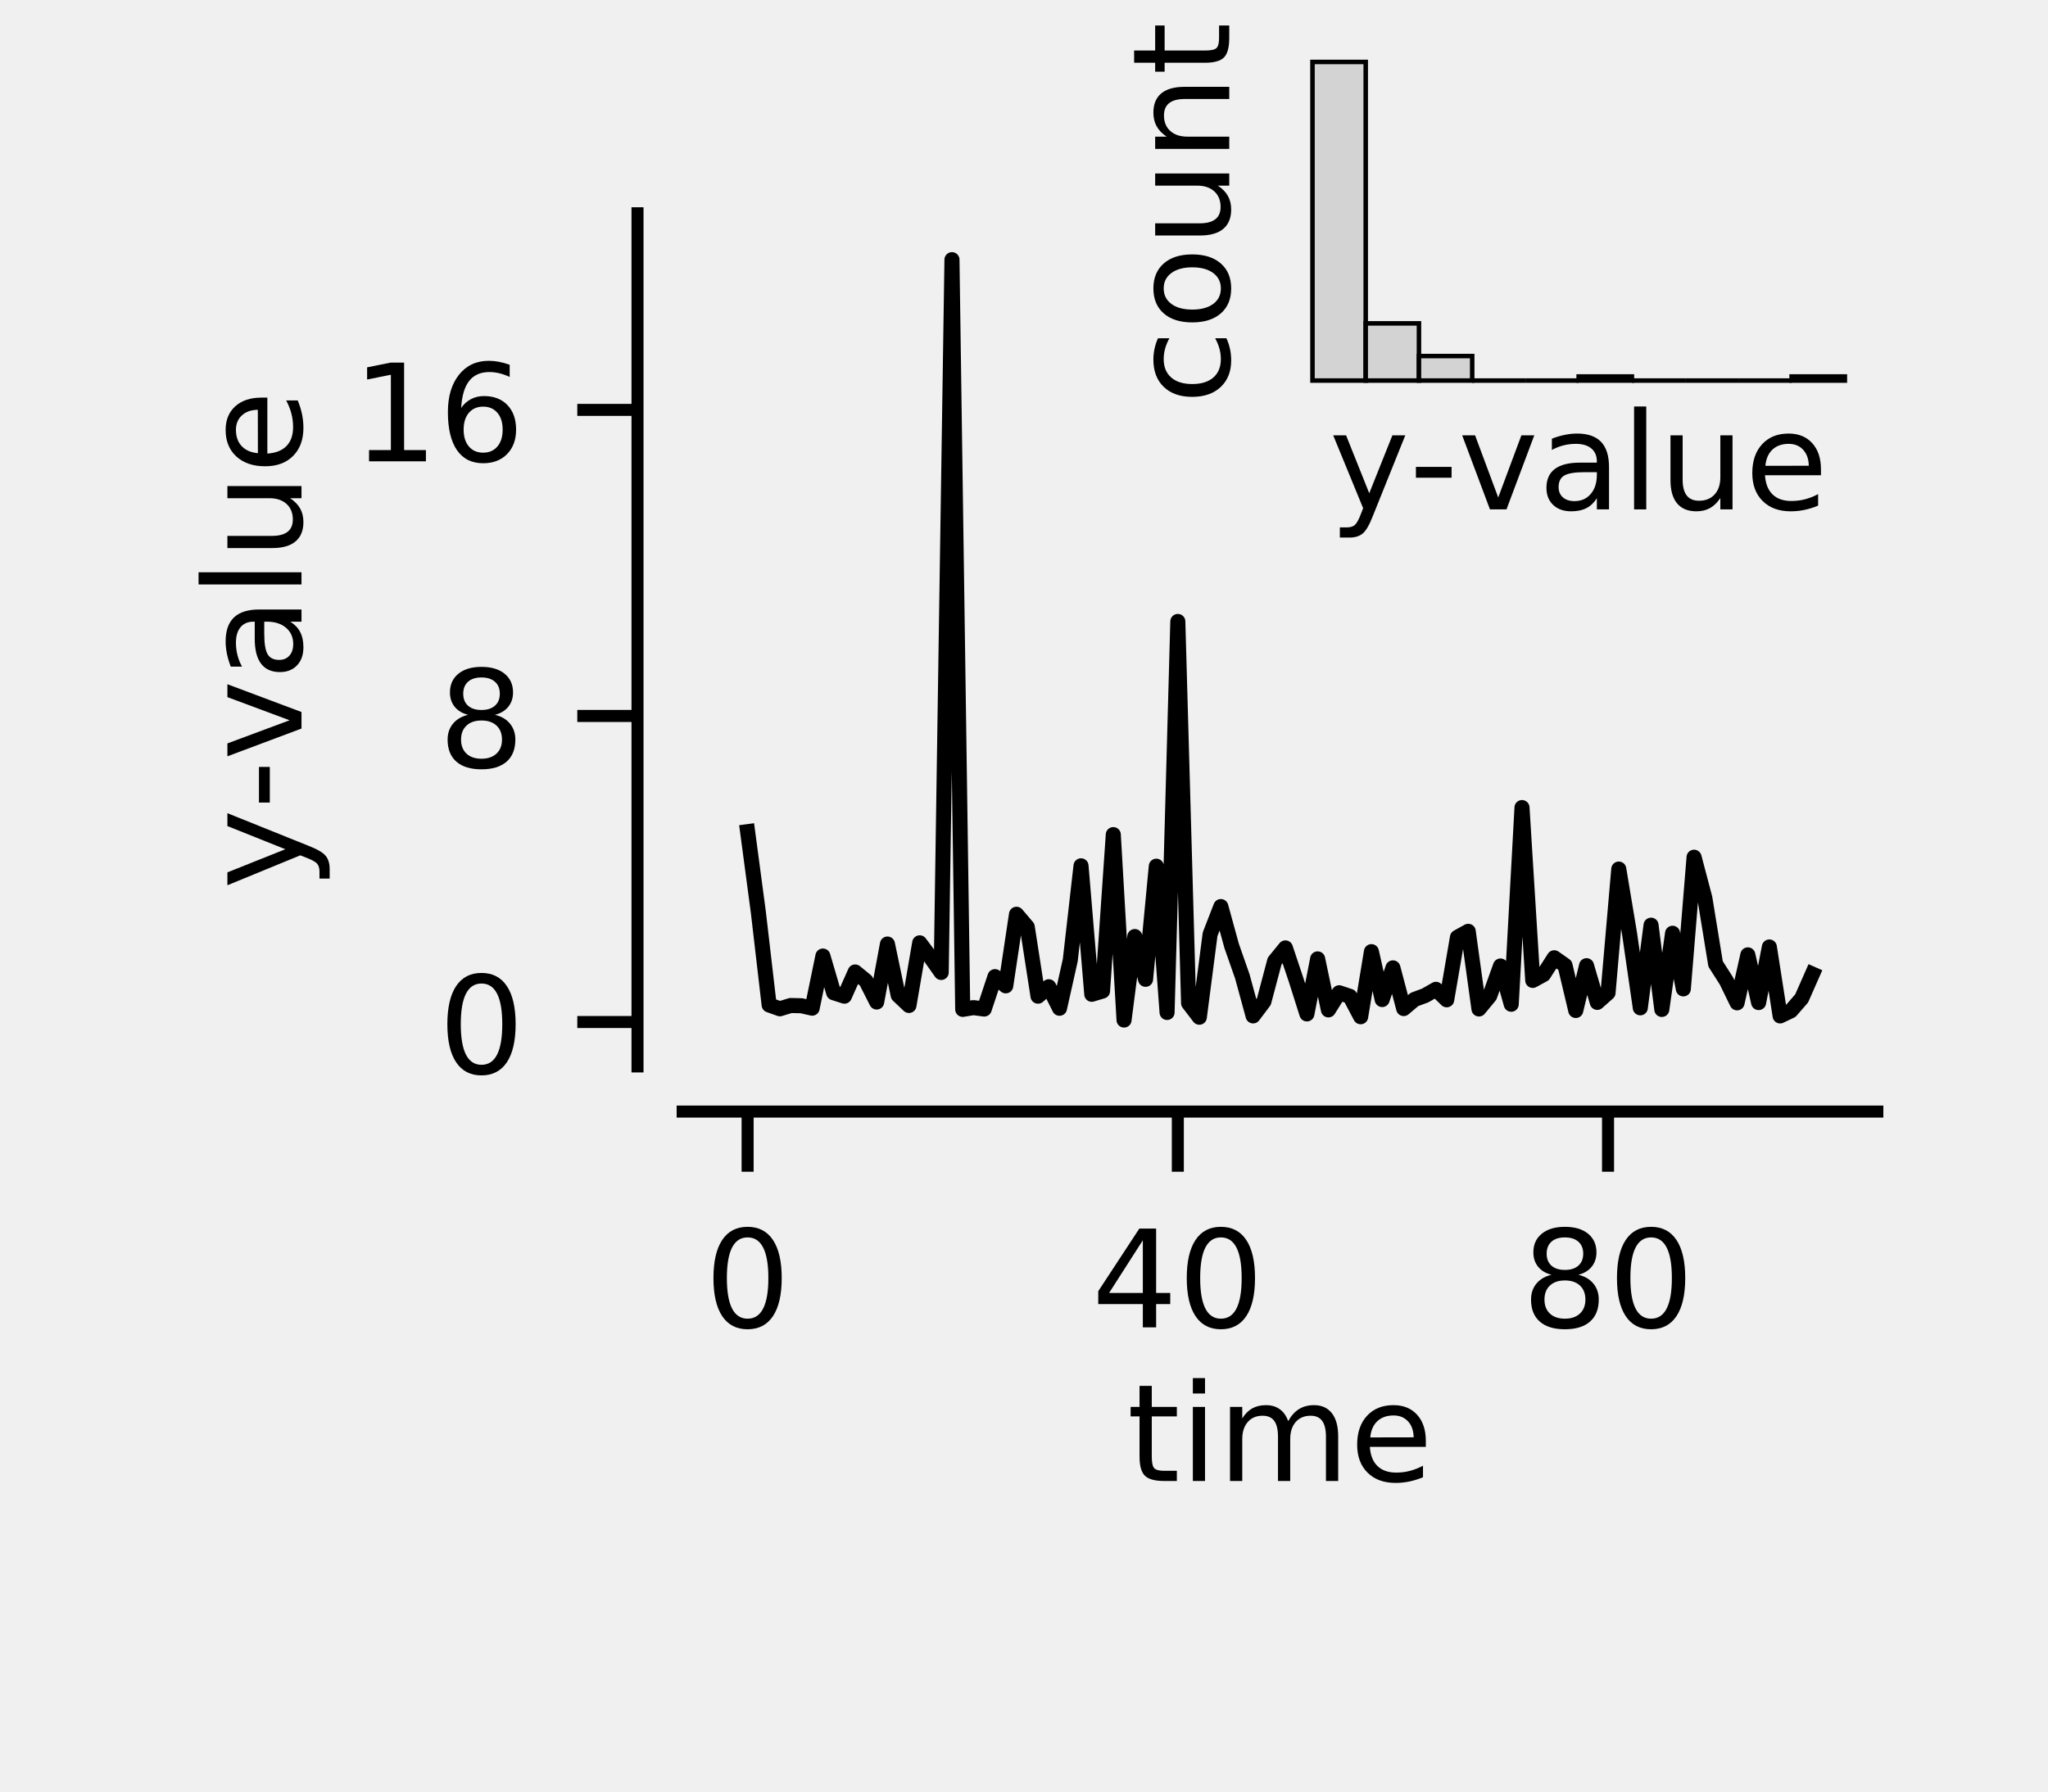
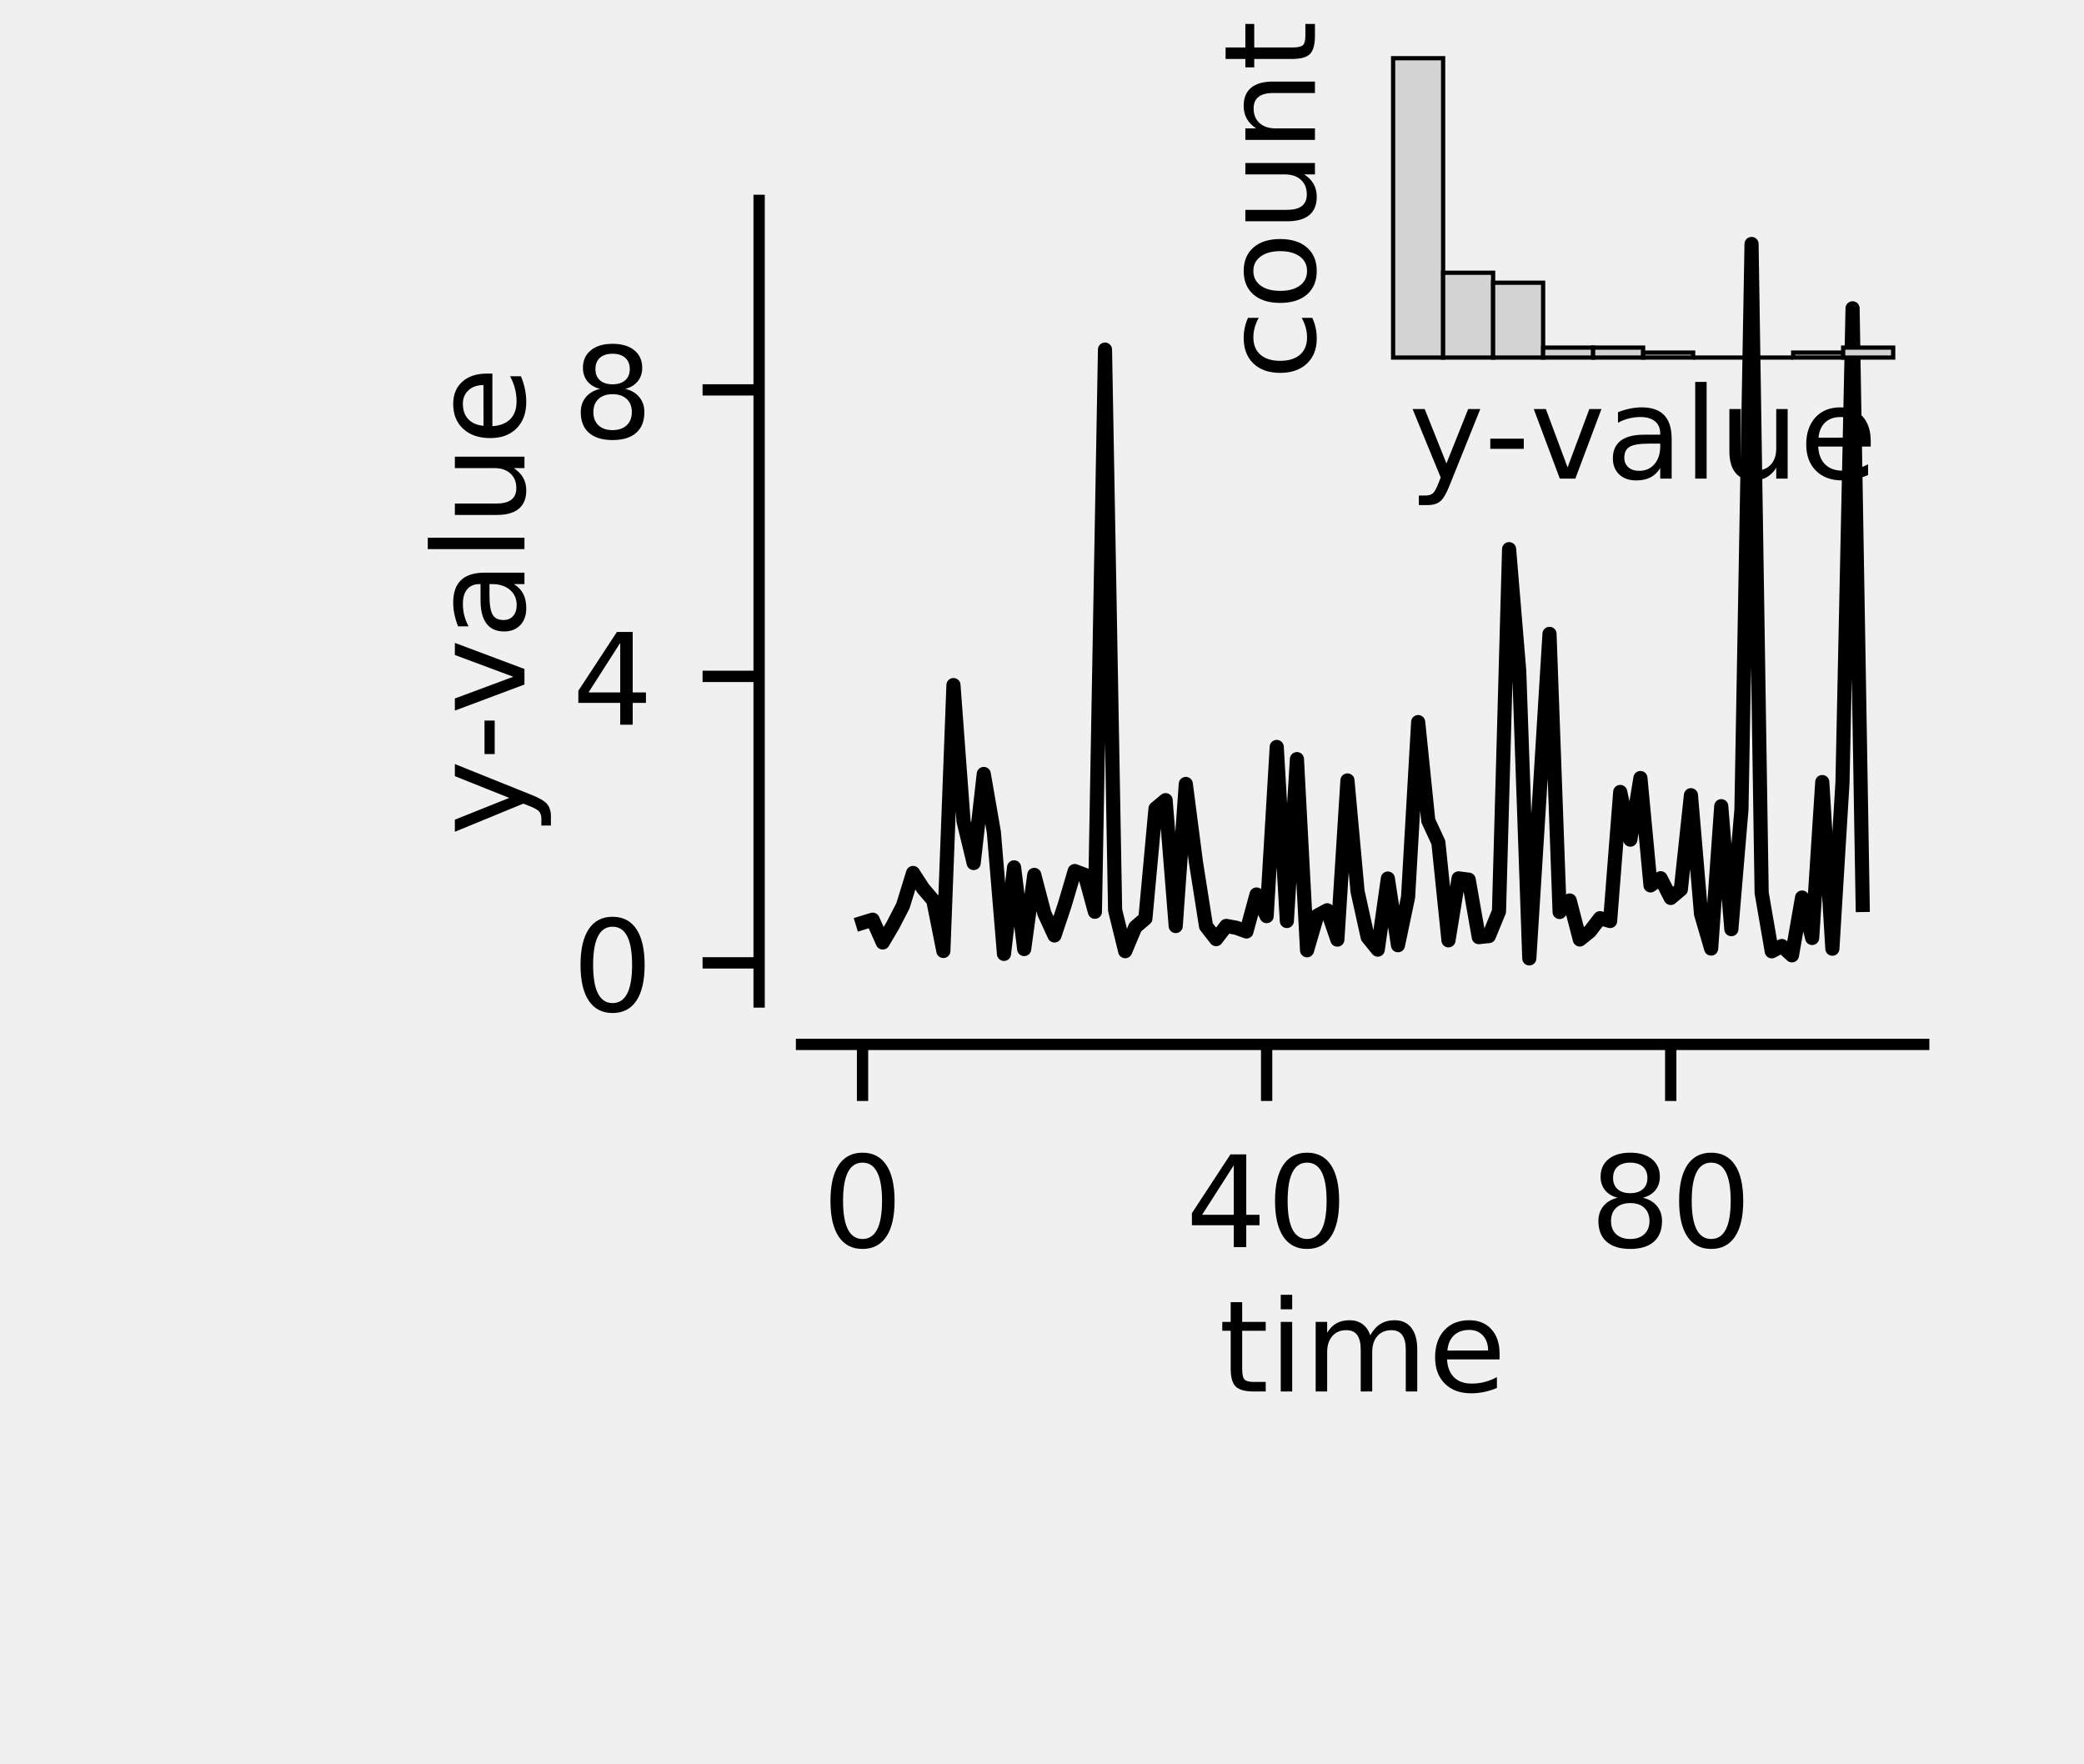
- <svg xmlns="http://www.w3.org/2000/svg" xmlns:xlink="http://www.w3.org/1999/xlink" height="119.055pt" version="1.1" viewBox="0 0 136.063 119.055" width="136.063pt">
+ <svg xmlns="http://www.w3.org/2000/svg" xmlns:xlink="http://www.w3.org/1999/xlink" height="124.724pt" version="1.1" viewBox="0 0 147.402 124.724" width="147.402pt">
  <defs>
    <style type="text/css">
*{stroke-linecap:butt;stroke-linejoin:round;}
  </style>
  </defs>
  <g id="figure_1">
    <g id="patch_1">
-       <path d="M 0 119.055  L 136.063 119.055  L 136.063 0  L 0 0  z " style="fill:none;" />
+       <path d="M 0 124.724  L 147.402 124.724  L 147.402 0  L 0 0  z " style="fill:none;" />
    </g>
    <g id="axes_1">
      <g id="patch_2">
-         <path d="M 45.354 70.866  L 124.724 70.866  L 124.724 14.173  L 45.354 14.173  z " style="fill:none;" />
+         <path d="M 56.693 70.866  L 136.063 70.866  L 136.063 14.173  L 56.693 14.173  z " style="fill:none;" />
      </g>
      <g id="matplotlib.axis_1">
        <g id="xtick_1">
          <g id="line2d_1">
            <defs>
-               <path d="M 0 0  L 0 4  " id="mb144201854" style="stroke:#000000;stroke-width:0.8;" />
-             </defs>
-             <g>
-               <use style="stroke:#000000;stroke-width:0.8;" x="49.669" xlink:href="#mb144201854" y="73.866" />
+               <path d="M 0 0  L 0 4  " id="m87142dfca2" style="stroke:#000000;stroke-width:0.8;" />
+             </defs>
+             <g>
+               <use style="stroke:#000000;stroke-width:0.8;" x="61.008" xlink:href="#m87142dfca2" y="73.866" />
            </g>
          </g>
          <g id="text_1">
            <defs>
              <path d="M 31.781 66.406  Q 24.172 66.406 20.328 58.906  Q 16.5 51.422 16.5 36.375  Q 16.5 21.391 20.328 13.891  Q 24.172 6.391 31.781 6.391  Q 39.453 6.391 43.281 13.891  Q 47.125 21.391 47.125 36.375  Q 47.125 51.422 43.281 58.906  Q 39.453 66.406 31.781 66.406  z M 31.781 74.219  Q 44.047 74.219 50.516 64.516  Q 56.984 54.828 56.984 36.375  Q 56.984 17.969 50.516 8.266  Q 44.047 -1.422 31.781 -1.422  Q 19.531 -1.422 13.062 8.266  Q 6.594 17.969 6.594 36.375  Q 6.594 54.828 13.062 64.516  Q 19.531 74.219 31.781 74.219  z " id="DejaVuSans-48" />
            </defs>
-             <g transform="translate(46.80633 88.20473)scale(0.09 -0.09)">
+             <g transform="translate(58.14492 88.20473)scale(0.09 -0.09)">
              <use xlink:href="#DejaVuSans-48" />
            </g>
          </g>
        </g>
        <g id="xtick_2">
          <g id="line2d_2">
            <g>
-               <use style="stroke:#000000;stroke-width:0.8;" x="78.251" xlink:href="#mb144201854" y="73.866" />
+               <use style="stroke:#000000;stroke-width:0.8;" x="89.59" xlink:href="#m87142dfca2" y="73.866" />
            </g>
          </g>
          <g id="text_2">
            <defs>
              <path d="M 37.797 64.312  L 12.891 25.391  L 37.797 25.391  z M 35.203 72.906  L 47.609 72.906  L 47.609 25.391  L 58.016 25.391  L 58.016 17.188  L 47.609 17.188  L 47.609 0  L 37.797 0  L 37.797 17.188  L 4.891 17.188  L 4.891 26.703  z " id="DejaVuSans-52" />
            </defs>
-             <g transform="translate(72.52496 88.20473)scale(0.09 -0.09)">
+             <g transform="translate(83.86354 88.20473)scale(0.09 -0.09)">
              <use xlink:href="#DejaVuSans-52" />
              <use x="63.623" xlink:href="#DejaVuSans-48" />
            </g>
          </g>
        </g>
        <g id="xtick_3">
          <g id="line2d_3">
            <g>
-               <use style="stroke:#000000;stroke-width:0.8;" x="106.833" xlink:href="#mb144201854" y="73.866" />
+               <use style="stroke:#000000;stroke-width:0.8;" x="118.172" xlink:href="#m87142dfca2" y="73.866" />
            </g>
          </g>
          <g id="text_3">
            <defs>
              <path d="M 31.781 34.625  Q 24.75 34.625 20.719 30.859  Q 16.703 27.094 16.703 20.516  Q 16.703 13.922 20.719 10.156  Q 24.75 6.391 31.781 6.391  Q 38.812 6.391 42.859 10.172  Q 46.922 13.969 46.922 20.516  Q 46.922 27.094 42.891 30.859  Q 38.875 34.625 31.781 34.625  z M 21.922 38.812  Q 15.578 40.375 12.031 44.719  Q 8.5 49.078 8.5 55.328  Q 8.5 64.062 14.719 69.141  Q 20.953 74.219 31.781 74.219  Q 42.672 74.219 48.875 69.141  Q 55.078 64.062 55.078 55.328  Q 55.078 49.078 51.531 44.719  Q 48 40.375 41.703 38.812  Q 48.828 37.156 52.797 32.312  Q 56.781 27.484 56.781 20.516  Q 56.781 9.906 50.312 4.234  Q 43.844 -1.422 31.781 -1.422  Q 19.734 -1.422 13.25 4.234  Q 6.781 9.906 6.781 20.516  Q 6.781 27.484 10.781 32.312  Q 14.797 37.156 21.922 38.812  z M 18.312 54.391  Q 18.312 48.734 21.844 45.562  Q 25.391 42.391 31.781 42.391  Q 38.141 42.391 41.719 45.562  Q 45.312 48.734 45.312 54.391  Q 45.312 60.062 41.719 63.234  Q 38.141 66.406 31.781 66.406  Q 25.391 66.406 21.844 63.234  Q 18.312 60.062 18.312 54.391  z " id="DejaVuSans-56" />
            </defs>
-             <g transform="translate(101.1067 88.20473)scale(0.09 -0.09)">
+             <g transform="translate(112.4453 88.20473)scale(0.09 -0.09)">
              <use xlink:href="#DejaVuSans-56" />
              <use x="63.623" xlink:href="#DejaVuSans-48" />
            </g>
          </g>
        </g>
        <g id="text_4">
          <defs>
            <path d="M 18.312 70.219  L 18.312 54.688  L 36.812 54.688  L 36.812 47.703  L 18.312 47.703  L 18.312 18.016  Q 18.312 11.328 20.141 9.422  Q 21.969 7.516 27.594 7.516  L 36.812 7.516  L 36.812 0  L 27.594 0  Q 17.188 0 13.234 3.875  Q 9.281 7.766 9.281 18.016  L 9.281 47.703  L 2.688 47.703  L 2.688 54.688  L 9.281 54.688  L 9.281 70.219  z " id="DejaVuSans-116" />
            <path d="M 9.422 54.688  L 18.406 54.688  L 18.406 0  L 9.422 0  z M 9.422 75.984  L 18.406 75.984  L 18.406 64.594  L 9.422 64.594  z " id="DejaVuSans-105" />
            <path d="M 52 44.188  Q 55.375 50.25 60.062 53.125  Q 64.75 56 71.094 56  Q 79.641 56 84.281 50.016  Q 88.922 44.047 88.922 33.016  L 88.922 0  L 79.891 0  L 79.891 32.719  Q 79.891 40.578 77.094 44.375  Q 74.312 48.188 68.609 48.188  Q 61.625 48.188 57.562 43.547  Q 53.516 38.922 53.516 30.906  L 53.516 0  L 44.484 0  L 44.484 32.719  Q 44.484 40.625 41.703 44.406  Q 38.922 48.188 33.109 48.188  Q 26.219 48.188 22.156 43.531  Q 18.109 38.875 18.109 30.906  L 18.109 0  L 9.078 0  L 9.078 54.688  L 18.109 54.688  L 18.109 46.188  Q 21.188 51.219 25.484 53.609  Q 29.781 56 35.688 56  Q 41.656 56 45.828 52.969  Q 50 49.953 52 44.188  z " id="DejaVuSans-109" />
            <path d="M 56.203 29.594  L 56.203 25.203  L 14.891 25.203  Q 15.484 15.922 20.484 11.062  Q 25.484 6.203 34.422 6.203  Q 39.594 6.203 44.453 7.469  Q 49.312 8.734 54.109 11.281  L 54.109 2.781  Q 49.266 0.734 44.188 -0.344  Q 39.109 -1.422 33.891 -1.422  Q 20.797 -1.422 13.156 6.188  Q 5.516 13.812 5.516 26.812  Q 5.516 40.234 12.766 48.109  Q 20.016 56 32.328 56  Q 43.359 56 49.781 48.891  Q 56.203 41.797 56.203 29.594  z M 47.219 32.234  Q 47.125 39.594 43.094 43.984  Q 39.062 48.391 32.422 48.391  Q 24.906 48.391 20.391 44.141  Q 15.875 39.891 15.188 32.172  z " id="DejaVuSans-101" />
          </defs>
-           <g transform="translate(74.87289 98.41505)scale(0.09 -0.09)">
+           <g transform="translate(86.21147 98.41505)scale(0.09 -0.09)">
            <use xlink:href="#DejaVuSans-116" />
            <use x="39.209" xlink:href="#DejaVuSans-105" />
            <use x="66.992" xlink:href="#DejaVuSans-109" />
            <use x="164.404" xlink:href="#DejaVuSans-101" />
          </g>
        </g>
      </g>
      <g id="matplotlib.axis_2">
        <g id="ytick_1">
          <g id="line2d_4">
            <defs>
-               <path d="M 0 0  L -4 0  " id="m65de386ca4" style="stroke:#000000;stroke-width:0.8;" />
-             </defs>
-             <g>
-               <use style="stroke:#000000;stroke-width:0.8;" x="42.354" xlink:href="#m65de386ca4" y="67.915" />
+               <path d="M 0 0  L -4 0  " id="mad93ac92d7" style="stroke:#000000;stroke-width:0.8;" />
+             </defs>
+             <g>
+               <use style="stroke:#000000;stroke-width:0.8;" x="53.693" xlink:href="#mad93ac92d7" y="68.1" />
            </g>
          </g>
          <g id="text_5">
-             <g transform="translate(29.12808 71.33382)scale(0.09 -0.09)">
+             <g transform="translate(40.46666 71.51921)scale(0.09 -0.09)">
              <use xlink:href="#DejaVuSans-48" />
            </g>
          </g>
        </g>
        <g id="ytick_2">
          <g id="line2d_5">
            <g>
-               <use style="stroke:#000000;stroke-width:0.8;" x="42.354" xlink:href="#m65de386ca4" y="47.576" />
+               <use style="stroke:#000000;stroke-width:0.8;" x="53.693" xlink:href="#mad93ac92d7" y="47.838" />
            </g>
          </g>
          <g id="text_6">
-             <g transform="translate(29.12808 50.99489)scale(0.09 -0.09)">
-               <use xlink:href="#DejaVuSans-56" />
+             <g transform="translate(40.46666 51.25749)scale(0.09 -0.09)">
+               <use xlink:href="#DejaVuSans-52" />
            </g>
          </g>
        </g>
        <g id="ytick_3">
          <g id="line2d_6">
            <g>
-               <use style="stroke:#000000;stroke-width:0.8;" x="42.354" xlink:href="#m65de386ca4" y="27.237" />
+               <use style="stroke:#000000;stroke-width:0.8;" x="53.693" xlink:href="#mad93ac92d7" y="27.576" />
            </g>
          </g>
          <g id="text_7">
-             <defs>
-               <path d="M 12.406 8.297  L 28.516 8.297  L 28.516 63.922  L 10.984 60.406  L 10.984 69.391  L 28.422 72.906  L 38.281 72.906  L 38.281 8.297  L 54.391 8.297  L 54.391 0  L 12.406 0  z " id="DejaVuSans-49" />
-               <path d="M 33.016 40.375  Q 26.375 40.375 22.484 35.828  Q 18.609 31.297 18.609 23.391  Q 18.609 15.531 22.484 10.953  Q 26.375 6.391 33.016 6.391  Q 39.656 6.391 43.531 10.953  Q 47.406 15.531 47.406 23.391  Q 47.406 31.297 43.531 35.828  Q 39.656 40.375 33.016 40.375  z M 52.594 71.297  L 52.594 62.312  Q 48.875 64.062 45.094 64.984  Q 41.312 65.922 37.594 65.922  Q 27.828 65.922 22.672 59.328  Q 17.531 52.734 16.797 39.406  Q 19.672 43.656 24.016 45.922  Q 28.375 48.188 33.594 48.188  Q 44.578 48.188 50.953 41.516  Q 57.328 34.859 57.328 23.391  Q 57.328 12.156 50.688 5.359  Q 44.047 -1.422 33.016 -1.422  Q 20.359 -1.422 13.672 8.266  Q 6.984 17.969 6.984 36.375  Q 6.984 53.656 15.188 63.938  Q 23.391 74.219 37.203 74.219  Q 40.922 74.219 44.703 73.484  Q 48.484 72.75 52.594 71.297  z " id="DejaVuSans-54" />
-             </defs>
-             <g transform="translate(23.40183 30.65596)scale(0.09 -0.09)">
-               <use xlink:href="#DejaVuSans-49" />
-               <use x="63.623" xlink:href="#DejaVuSans-54" />
+             <g transform="translate(40.46666 30.99576)scale(0.09 -0.09)">
+               <use xlink:href="#DejaVuSans-56" />
            </g>
          </g>
        </g>
        <g id="text_8">
          <defs>
            <path d="M 32.172 -5.078  Q 28.375 -14.844 24.75 -17.812  Q 21.141 -20.797 15.094 -20.797  L 7.906 -20.797  L 7.906 -13.281  L 13.188 -13.281  Q 16.891 -13.281 18.938 -11.516  Q 21 -9.766 23.484 -3.219  L 25.094 0.875  L 2.984 54.688  L 12.5 54.688  L 29.594 11.922  L 46.688 54.688  L 56.203 54.688  z " id="DejaVuSans-121" />
            <path d="M 4.891 31.391  L 31.203 31.391  L 31.203 23.391  L 4.891 23.391  z " id="DejaVuSans-45" />
            <path d="M 2.984 54.688  L 12.5 54.688  L 29.594 8.797  L 46.688 54.688  L 56.203 54.688  L 35.688 0  L 23.484 0  z " id="DejaVuSans-118" />
            <path d="M 34.281 27.484  Q 23.391 27.484 19.188 25  Q 14.984 22.516 14.984 16.5  Q 14.984 11.719 18.141 8.906  Q 21.297 6.109 26.703 6.109  Q 34.188 6.109 38.703 11.406  Q 43.219 16.703 43.219 25.484  L 43.219 27.484  z M 52.203 31.203  L 52.203 0  L 43.219 0  L 43.219 8.297  Q 40.141 3.328 35.547 0.953  Q 30.953 -1.422 24.312 -1.422  Q 15.922 -1.422 10.953 3.297  Q 6 8.016 6 15.922  Q 6 25.141 12.172 29.828  Q 18.359 34.516 30.609 34.516  L 43.219 34.516  L 43.219 35.406  Q 43.219 41.609 39.141 45  Q 35.062 48.391 27.688 48.391  Q 23 48.391 18.547 47.266  Q 14.109 46.141 10.016 43.891  L 10.016 52.203  Q 14.938 54.109 19.578 55.047  Q 24.219 56 28.609 56  Q 40.484 56 46.344 49.844  Q 52.203 43.703 52.203 31.203  z " id="DejaVuSans-97" />
            <path d="M 9.422 75.984  L 18.406 75.984  L 18.406 0  L 9.422 0  z " id="DejaVuSans-108" />
            <path d="M 8.5 21.578  L 8.5 54.688  L 17.484 54.688  L 17.484 21.922  Q 17.484 14.156 20.5 10.266  Q 23.531 6.391 29.594 6.391  Q 36.859 6.391 41.078 11.031  Q 45.312 15.672 45.312 23.688  L 45.312 54.688  L 54.297 54.688  L 54.297 0  L 45.312 0  L 45.312 8.406  Q 42.047 3.422 37.719 1  Q 33.406 -1.422 27.688 -1.422  Q 18.266 -1.422 13.375 4.438  Q 8.5 10.297 8.5 21.578  z M 31.109 56  z " id="DejaVuSans-117" />
          </defs>
-           <g transform="translate(20.03011 59.09656)rotate(-90)scale(0.09 -0.09)">
+           <g transform="translate(37.09495 59.09656)rotate(-90)scale(0.09 -0.09)">
            <use xlink:href="#DejaVuSans-121" />
            <use x="59.164" xlink:href="#DejaVuSans-45" />
            <use x="95.217" xlink:href="#DejaVuSans-118" />
            <use x="154.396" xlink:href="#DejaVuSans-97" />
            <use x="215.676" xlink:href="#DejaVuSans-108" />
            <use x="243.459" xlink:href="#DejaVuSans-117" />
            <use x="306.838" xlink:href="#DejaVuSans-101" />
          </g>
        </g>
      </g>
      <g id="line2d_7">
-         <path clip-path="url(#p20ebd10521)" d="M 49.669 55.266  L 50.384 60.631  L 51.099 66.781  L 51.813 67.037  L 52.528 66.818  L 53.242 66.834  L 53.957 66.995  L 54.671 63.531  L 55.386 65.969  L 56.1 66.198  L 56.815 64.59  L 57.529 65.174  L 58.244 66.587  L 58.959 62.733  L 59.673 66.14  L 60.388 66.815  L 61.102 62.653  L 61.817 63.612  L 62.531 64.622  L 63.246 17.255  L 63.96 67.075  L 64.675 66.958  L 65.389 67.053  L 66.104 64.899  L 66.819 65.512  L 67.533 60.754  L 68.248 61.596  L 68.962 66.198  L 69.677 65.571  L 70.391 67.001  L 71.106 63.803  L 71.82 57.535  L 72.535 66.073  L 73.249 65.859  L 73.964 55.462  L 74.678 67.784  L 75.393 62.235  L 76.108 65.077  L 76.822 57.56  L 77.537 67.28  L 78.251 41.297  L 78.966 66.664  L 79.68 67.596  L 80.395 62.083  L 81.109 60.243  L 81.824 62.849  L 82.538 64.889  L 83.253 67.509  L 83.968 66.558  L 84.682 63.868  L 85.397 62.99  L 86.111 65.121  L 86.826 67.377  L 87.54 63.72  L 88.255 67.109  L 88.969 65.97  L 89.684 66.21  L 90.398 67.565  L 91.113 63.239  L 91.828 66.422  L 92.542 64.317  L 93.257 67.021  L 93.971 66.417  L 94.686 66.152  L 95.4 65.742  L 96.115 66.439  L 96.829 62.285  L 97.544 61.888  L 98.258 67.048  L 98.973 66.179  L 99.688 64.192  L 100.402 66.734  L 101.117 53.664  L 101.831 65.151  L 102.546 64.76  L 103.26 63.646  L 103.975 64.15  L 104.689 67.149  L 105.404 64.172  L 106.118 66.611  L 106.833 65.975  L 107.547 57.751  L 108.262 62.037  L 108.977 66.972  L 109.691 61.48  L 110.406 67.08  L 111.12 62.017  L 111.835 65.714  L 112.549 56.964  L 113.264 59.672  L 113.978 64.055  L 114.693 65.176  L 115.407 66.64  L 116.122 63.453  L 116.837 66.623  L 117.551 62.928  L 118.266 67.511  L 118.98 67.17  L 119.695 66.348  L 120.409 64.73  " style="fill:none;stroke:#000000;stroke-linecap:square;" />
+         <path clip-path="url(#p3d886ad42c)" d="M 61.008 65.266  L 61.723 65.046  L 62.437 66.657  L 63.152 65.445  L 63.866 64.062  L 64.581 61.742  L 65.295 62.843  L 66.01 63.68  L 66.724 67.258  L 67.439 48.454  L 68.153 58.086  L 68.868 61.038  L 69.583 54.74  L 70.297 58.86  L 71.012 67.464  L 71.726 61.345  L 72.441 67.122  L 73.155 61.878  L 73.87 64.608  L 74.584 66.161  L 75.299 64.025  L 76.013 61.607  L 76.728 61.874  L 77.443 64.486  L 78.157 24.726  L 78.872 64.374  L 79.586 67.273  L 80.301 65.573  L 81.015 64.96  L 81.73 57.185  L 82.444 56.593  L 83.159 65.496  L 83.873 55.446  L 84.588 60.97  L 85.303 65.505  L 86.017 66.421  L 86.732 65.487  L 87.446 65.618  L 88.161 65.879  L 88.875 63.264  L 89.59 64.793  L 90.304 52.829  L 91.019 65.139  L 91.733 53.69  L 92.448 67.208  L 93.163 64.766  L 93.877 64.381  L 94.592 66.455  L 95.306 55.199  L 96.021 63.049  L 96.735 66.277  L 97.45 67.163  L 98.164 62.136  L 98.879 66.852  L 99.593 63.454  L 100.308 51.071  L 101.022 58.041  L 101.737 59.585  L 102.452 66.506  L 103.166 62.125  L 103.881 62.216  L 104.595 66.28  L 105.31 66.203  L 106.024 64.462  L 106.739 38.84  L 107.453 47.419  L 108.168 67.784  L 108.882 56.429  L 109.597 44.832  L 110.312 64.502  L 111.026 63.689  L 111.741 66.445  L 112.455 65.868  L 113.17 64.939  L 113.884 65.14  L 114.599 56.012  L 115.313 59.384  L 116.028 55.027  L 116.742 62.62  L 117.457 62.114  L 118.172 63.508  L 118.886 62.907  L 119.601 56.242  L 120.315 64.643  L 121.03 67.088  L 121.744 57.02  L 122.459 65.716  L 123.173 57.259  L 123.888 17.255  L 124.602 63.148  L 125.317 67.282  L 126.032 66.908  L 126.746 67.567  L 127.461 63.48  L 128.175 66.338  L 128.89 55.312  L 129.604 67.097  L 130.319 55.362  L 131.033 21.806  L 131.748 64.005  " style="fill:none;stroke:#000000;stroke-linecap:square;" />
      </g>
      <g id="line2d_8">
        <defs>
-           <path d="M 0 0  C 0 0 0 0 0 0  C 0 0 0 0 0 0  C 0 -0 0 -0 0 -0  C 0 -0 0 -0 0 -0  C -0 -0 -0 -0 -0 -0  C -0 -0 -0 -0 -0 0  C -0 0 -0 0 -0 0  C -0 0 -0 0 0 0  z " id="mf8f7ceb5ba" style="stroke:#ffffff;stroke-opacity:0.001;" />
+           <path d="M 0 0  C 0 0 0 0 0 0  C 0 0 0 0 0 0  C 0 -0 0 -0 0 -0  C 0 -0 0 -0 0 -0  C -0 -0 -0 -0 -0 -0  C -0 -0 -0 -0 -0 0  C -0 0 -0 0 -0 0  C -0 0 -0 0 0 0  z " id="md94138e143" style="stroke:#ffffff;stroke-opacity:0.001;" />
        </defs>
-         <g clip-path="url(#p20ebd10521)">
-           <use style="fill:#ffffff;fill-opacity:0.001;stroke:#ffffff;stroke-opacity:0.001;" x="85.039" xlink:href="#mf8f7ceb5ba" y="70.866" />
-           <use style="fill:#ffffff;fill-opacity:0.001;stroke:#ffffff;stroke-opacity:0.001;" x="85.039" xlink:href="#mf8f7ceb5ba" y="14.173" />
+         <g clip-path="url(#p3d886ad42c)">
+           <use style="fill:#ffffff;fill-opacity:0.001;stroke:#ffffff;stroke-opacity:0.001;" x="96.378" xlink:href="#md94138e143" y="70.866" />
+           <use style="fill:#ffffff;fill-opacity:0.001;stroke:#ffffff;stroke-opacity:0.001;" x="96.378" xlink:href="#md94138e143" y="14.173" />
        </g>
      </g>
      <g id="line2d_9">
-         <g clip-path="url(#p20ebd10521)">
-           <use style="fill:#ffffff;fill-opacity:0.001;stroke:#ffffff;stroke-opacity:0.001;" x="45.354" xlink:href="#mf8f7ceb5ba" y="42.52" />
-           <use style="fill:#ffffff;fill-opacity:0.001;stroke:#ffffff;stroke-opacity:0.001;" x="124.724" xlink:href="#mf8f7ceb5ba" y="42.52" />
+         <g clip-path="url(#p3d886ad42c)">
+           <use style="fill:#ffffff;fill-opacity:0.001;stroke:#ffffff;stroke-opacity:0.001;" x="56.693" xlink:href="#md94138e143" y="42.52" />
+           <use style="fill:#ffffff;fill-opacity:0.001;stroke:#ffffff;stroke-opacity:0.001;" x="136.063" xlink:href="#md94138e143" y="42.52" />
        </g>
      </g>
      <g id="patch_3">
-         <path d="M 42.354 70.866  L 42.354 14.173  " style="fill:none;stroke:#000000;stroke-linecap:square;stroke-linejoin:miter;stroke-width:0.8;" />
+         <path d="M 53.693 70.866  L 53.693 14.173  " style="fill:none;stroke:#000000;stroke-linecap:square;stroke-linejoin:miter;stroke-width:0.8;" />
      </g>
      <g id="patch_4">
-         <path d="M 124.724 70.866  L 124.724 14.173  " style="fill:none;" />
+         <path d="M 136.063 70.866  L 136.063 14.173  " style="fill:none;" />
      </g>
      <g id="patch_5">
-         <path d="M 45.354 73.866  L 124.724 73.866  " style="fill:none;stroke:#000000;stroke-linecap:square;stroke-linejoin:miter;stroke-width:0.8;" />
+         <path d="M 56.693 73.866  L 136.063 73.866  " style="fill:none;stroke:#000000;stroke-linecap:square;stroke-linejoin:miter;stroke-width:0.8;" />
      </g>
      <g id="patch_6">
-         <path d="M 45.354 14.173  L 124.724 14.173  " style="fill:none;" />
+         <path d="M 56.693 14.173  L 136.063 14.173  " style="fill:none;" />
      </g>
    </g>
    <g id="axes_2">
      <g id="patch_7">
-         <path d="M 85.039 25.512  L 124.724 25.512  L 124.724 2.835  L 85.039 2.835  z " style="fill:none;" />
+         <path d="M 96.378 25.512  L 136.063 25.512  L 136.063 2.835  L 96.378 2.835  z " style="fill:none;" />
      </g>
      <g id="patch_8">
-         <path clip-path="url(#p046546d973)" d="M 87.197 25.289  L 90.734 25.289  L 90.734 4.116  L 87.197 4.116  z " style="fill:#d3d3d3;stroke:#000000;stroke-linejoin:miter;stroke-width:0.3;" />
+         <path clip-path="url(#p3081cbdc59)" d="M 98.536 25.289  L 102.073 25.289  L 102.073 4.116  L 98.536 4.116  z " style="fill:#d3d3d3;stroke:#000000;stroke-linejoin:miter;stroke-width:0.3;" />
      </g>
      <g id="patch_9">
-         <path clip-path="url(#p046546d973)" d="M 90.734 25.289  L 94.271 25.289  L 94.271 21.489  L 90.734 21.489  z " style="fill:#d3d3d3;stroke:#000000;stroke-linejoin:miter;stroke-width:0.3;" />
+         <path clip-path="url(#p3081cbdc59)" d="M 102.073 25.289  L 105.609 25.289  L 105.609 19.29  L 102.073 19.29  z " style="fill:#d3d3d3;stroke:#000000;stroke-linejoin:miter;stroke-width:0.3;" />
      </g>
      <g id="patch_10">
-         <path clip-path="url(#p046546d973)" d="M 94.271 25.289  L 97.808 25.289  L 97.808 23.661  L 94.271 23.661  z " style="fill:#d3d3d3;stroke:#000000;stroke-linejoin:miter;stroke-width:0.3;" />
+         <path clip-path="url(#p3081cbdc59)" d="M 105.609 25.289  L 109.146 25.289  L 109.146 19.996  L 105.609 19.996  z " style="fill:#d3d3d3;stroke:#000000;stroke-linejoin:miter;stroke-width:0.3;" />
      </g>
      <g id="patch_11">
-         <path clip-path="url(#p046546d973)" d="M 97.808 25.289  L 101.345 25.289  L 101.345 25.289  L 97.808 25.289  z " style="fill:#d3d3d3;stroke:#000000;stroke-linejoin:miter;stroke-width:0.3;" />
+         <path clip-path="url(#p3081cbdc59)" d="M 109.146 25.289  L 112.683 25.289  L 112.683 24.584  L 109.146 24.584  z " style="fill:#d3d3d3;stroke:#000000;stroke-linejoin:miter;stroke-width:0.3;" />
      </g>
      <g id="patch_12">
-         <path clip-path="url(#p046546d973)" d="M 101.345 25.289  L 104.882 25.289  L 104.882 25.289  L 101.345 25.289  z " style="fill:#d3d3d3;stroke:#000000;stroke-linejoin:miter;stroke-width:0.3;" />
+         <path clip-path="url(#p3081cbdc59)" d="M 112.683 25.289  L 116.22 25.289  L 116.22 24.584  L 112.683 24.584  z " style="fill:#d3d3d3;stroke:#000000;stroke-linejoin:miter;stroke-width:0.3;" />
      </g>
      <g id="patch_13">
-         <path clip-path="url(#p046546d973)" d="M 104.882 25.289  L 108.419 25.289  L 108.419 25.018  L 104.882 25.018  z " style="fill:#d3d3d3;stroke:#000000;stroke-linejoin:miter;stroke-width:0.3;" />
+         <path clip-path="url(#p3081cbdc59)" d="M 116.22 25.289  L 119.757 25.289  L 119.757 24.937  L 116.22 24.937  z " style="fill:#d3d3d3;stroke:#000000;stroke-linejoin:miter;stroke-width:0.3;" />
      </g>
      <g id="patch_14">
-         <path clip-path="url(#p046546d973)" d="M 108.419 25.289  L 111.956 25.289  L 111.956 25.289  L 108.419 25.289  z " style="fill:#d3d3d3;stroke:#000000;stroke-linejoin:miter;stroke-width:0.3;" />
+         <path clip-path="url(#p3081cbdc59)" d="M 119.757 25.289  L 123.294 25.289  L 123.294 25.289  L 119.757 25.289  z " style="fill:#d3d3d3;stroke:#000000;stroke-linejoin:miter;stroke-width:0.3;" />
      </g>
      <g id="patch_15">
-         <path clip-path="url(#p046546d973)" d="M 111.956 25.289  L 115.493 25.289  L 115.493 25.289  L 111.956 25.289  z " style="fill:#d3d3d3;stroke:#000000;stroke-linejoin:miter;stroke-width:0.3;" />
+         <path clip-path="url(#p3081cbdc59)" d="M 123.294 25.289  L 126.831 25.289  L 126.831 25.289  L 123.294 25.289  z " style="fill:#d3d3d3;stroke:#000000;stroke-linejoin:miter;stroke-width:0.3;" />
      </g>
      <g id="patch_16">
-         <path clip-path="url(#p046546d973)" d="M 115.493 25.289  L 119.03 25.289  L 119.03 25.289  L 115.493 25.289  z " style="fill:#d3d3d3;stroke:#000000;stroke-linejoin:miter;stroke-width:0.3;" />
+         <path clip-path="url(#p3081cbdc59)" d="M 126.831 25.289  L 130.368 25.289  L 130.368 24.937  L 126.831 24.937  z " style="fill:#d3d3d3;stroke:#000000;stroke-linejoin:miter;stroke-width:0.3;" />
      </g>
      <g id="patch_17">
-         <path clip-path="url(#p046546d973)" d="M 119.03 25.289  L 122.567 25.289  L 122.567 25.018  L 119.03 25.018  z " style="fill:#d3d3d3;stroke:#000000;stroke-linejoin:miter;stroke-width:0.3;" />
+         <path clip-path="url(#p3081cbdc59)" d="M 130.368 25.289  L 133.905 25.289  L 133.905 24.584  L 130.368 24.584  z " style="fill:#d3d3d3;stroke:#000000;stroke-linejoin:miter;stroke-width:0.3;" />
      </g>
      <g id="matplotlib.axis_3">
        <g id="text_9">
-           <g transform="translate(88.30501 33.85041)scale(0.09 -0.09)">
+           <g transform="translate(99.6436 33.85041)scale(0.09 -0.09)">
            <use xlink:href="#DejaVuSans-121" />
            <use x="59.164" xlink:href="#DejaVuSans-45" />
            <use x="95.217" xlink:href="#DejaVuSans-118" />
            <use x="154.396" xlink:href="#DejaVuSans-97" />
            <use x="215.676" xlink:href="#DejaVuSans-108" />
            <use x="243.459" xlink:href="#DejaVuSans-117" />
            <use x="306.838" xlink:href="#DejaVuSans-101" />
          </g>
        </g>
      </g>
      <g id="matplotlib.axis_4">
        <g id="text_10">
          <defs>
            <path d="M 48.781 52.594  L 48.781 44.188  Q 44.969 46.297 41.141 47.344  Q 37.312 48.391 33.406 48.391  Q 24.656 48.391 19.812 42.844  Q 14.984 37.312 14.984 27.297  Q 14.984 17.281 19.812 11.734  Q 24.656 6.203 33.406 6.203  Q 37.312 6.203 41.141 7.25  Q 44.969 8.297 48.781 10.406  L 48.781 2.094  Q 45.016 0.344 40.984 -0.531  Q 36.969 -1.422 32.422 -1.422  Q 20.062 -1.422 12.781 6.344  Q 5.516 14.109 5.516 27.297  Q 5.516 40.672 12.859 48.328  Q 20.219 56 33.016 56  Q 37.156 56 41.109 55.141  Q 45.062 54.297 48.781 52.594  z " id="DejaVuSans-99" />
            <path d="M 30.609 48.391  Q 23.391 48.391 19.188 42.75  Q 14.984 37.109 14.984 27.297  Q 14.984 17.484 19.156 11.844  Q 23.344 6.203 30.609 6.203  Q 37.797 6.203 41.984 11.859  Q 46.188 17.531 46.188 27.297  Q 46.188 37.016 41.984 42.703  Q 37.797 48.391 30.609 48.391  z M 30.609 56  Q 42.328 56 49.016 48.375  Q 55.719 40.766 55.719 27.297  Q 55.719 13.875 49.016 6.219  Q 42.328 -1.422 30.609 -1.422  Q 18.844 -1.422 12.172 6.219  Q 5.516 13.875 5.516 27.297  Q 5.516 40.766 12.172 48.375  Q 18.844 56 30.609 56  z " id="DejaVuSans-111" />
            <path d="M 54.891 33.016  L 54.891 0  L 45.906 0  L 45.906 32.719  Q 45.906 40.484 42.875 44.328  Q 39.844 48.188 33.797 48.188  Q 26.516 48.188 22.312 43.547  Q 18.109 38.922 18.109 30.906  L 18.109 0  L 9.078 0  L 9.078 54.688  L 18.109 54.688  L 18.109 46.188  Q 21.344 51.125 25.703 53.562  Q 30.078 56 35.797 56  Q 45.219 56 50.047 50.172  Q 54.891 44.344 54.891 33.016  z " id="DejaVuSans-110" />
          </defs>
-           <g transform="translate(81.66765 26.86885)rotate(-90)scale(0.09 -0.09)">
+           <g transform="translate(93.00623 26.86885)rotate(-90)scale(0.09 -0.09)">
            <use xlink:href="#DejaVuSans-99" />
            <use x="54.98" xlink:href="#DejaVuSans-111" />
            <use x="116.162" xlink:href="#DejaVuSans-117" />
            <use x="179.541" xlink:href="#DejaVuSans-110" />
            <use x="242.92" xlink:href="#DejaVuSans-116" />
          </g>
        </g>
      </g>
      <g id="line2d_10">
-         <g clip-path="url(#p046546d973)">
-           <use style="fill:#ffffff;fill-opacity:0.001;stroke:#ffffff;stroke-opacity:0.001;" x="104.882" xlink:href="#mf8f7ceb5ba" y="25.512" />
-           <use style="fill:#ffffff;fill-opacity:0.001;stroke:#ffffff;stroke-opacity:0.001;" x="104.882" xlink:href="#mf8f7ceb5ba" y="2.835" />
+         <g clip-path="url(#p3081cbdc59)">
+           <use style="fill:#ffffff;fill-opacity:0.001;stroke:#ffffff;stroke-opacity:0.001;" x="116.22" xlink:href="#md94138e143" y="25.512" />
+           <use style="fill:#ffffff;fill-opacity:0.001;stroke:#ffffff;stroke-opacity:0.001;" x="116.22" xlink:href="#md94138e143" y="2.835" />
        </g>
      </g>
      <g id="line2d_11">
-         <g clip-path="url(#p046546d973)">
-           <use style="fill:#ffffff;fill-opacity:0.001;stroke:#ffffff;stroke-opacity:0.001;" x="85.039" xlink:href="#mf8f7ceb5ba" y="14.173" />
-           <use style="fill:#ffffff;fill-opacity:0.001;stroke:#ffffff;stroke-opacity:0.001;" x="124.724" xlink:href="#mf8f7ceb5ba" y="14.173" />
+         <g clip-path="url(#p3081cbdc59)">
+           <use style="fill:#ffffff;fill-opacity:0.001;stroke:#ffffff;stroke-opacity:0.001;" x="96.378" xlink:href="#md94138e143" y="14.173" />
+           <use style="fill:#ffffff;fill-opacity:0.001;stroke:#ffffff;stroke-opacity:0.001;" x="136.063" xlink:href="#md94138e143" y="14.173" />
        </g>
      </g>
      <g id="patch_18">
-         <path d="M 85.039 25.512  L 85.039 2.835  " style="fill:none;" />
+         <path d="M 96.378 25.512  L 96.378 2.835  " style="fill:none;" />
      </g>
      <g id="patch_19">
-         <path d="M 124.724 25.512  L 124.724 2.835  " style="fill:none;" />
+         <path d="M 136.063 25.512  L 136.063 2.835  " style="fill:none;" />
      </g>
      <g id="patch_20">
-         <path d="M 85.039 25.512  L 124.724 25.512  " style="fill:none;" />
+         <path d="M 96.378 25.512  L 136.063 25.512  " style="fill:none;" />
      </g>
      <g id="patch_21">
-         <path d="M 85.039 2.835  L 124.724 2.835  " style="fill:none;" />
+         <path d="M 96.378 2.835  L 136.063 2.835  " style="fill:none;" />
      </g>
    </g>
  </g>
  <defs>
-     <clipPath id="p20ebd10521">
-       <rect height="56.693" width="79.37" x="45.354" y="14.173" />
+     <clipPath id="p3d886ad42c">
+       <rect height="56.693" width="79.37" x="56.693" y="14.173" />
    </clipPath>
-     <clipPath id="p046546d973">
-       <rect height="22.677" width="39.685" x="85.039" y="2.835" />
+     <clipPath id="p3081cbdc59">
+       <rect height="22.677" width="39.685" x="96.378" y="2.835" />
    </clipPath>
  </defs>
</svg>
